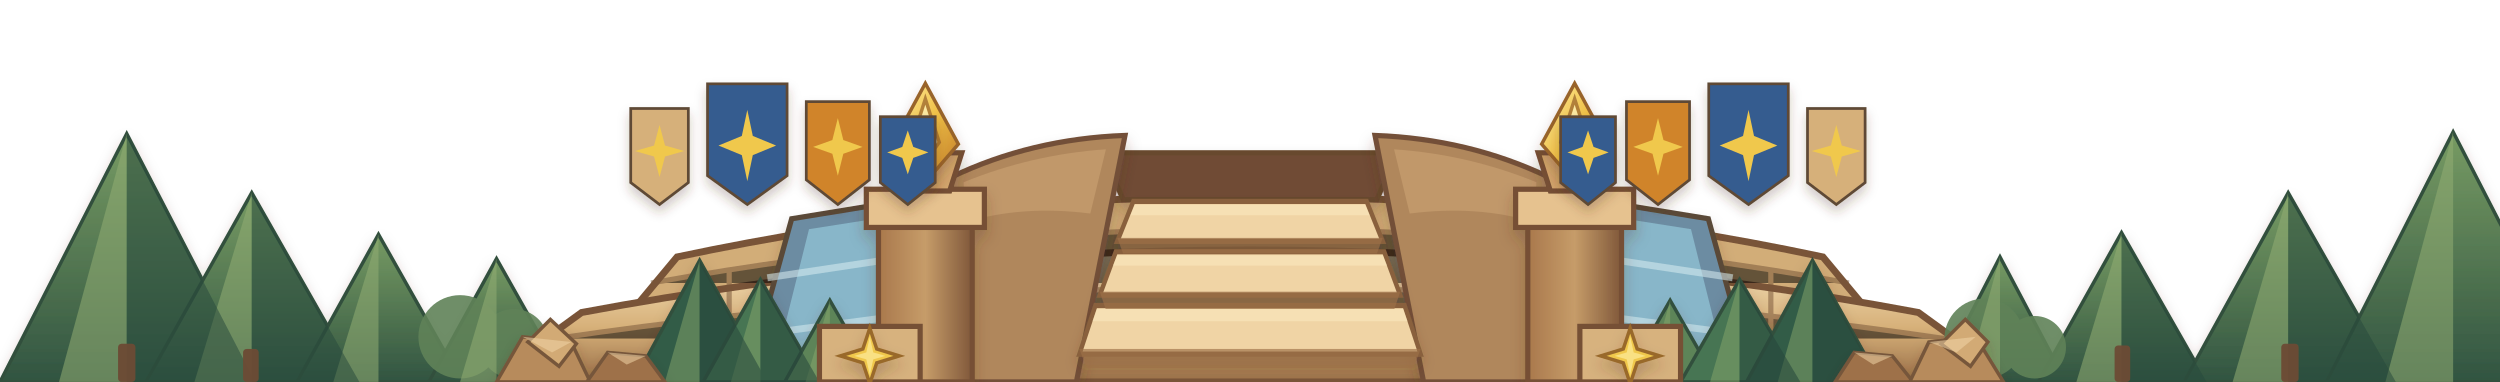
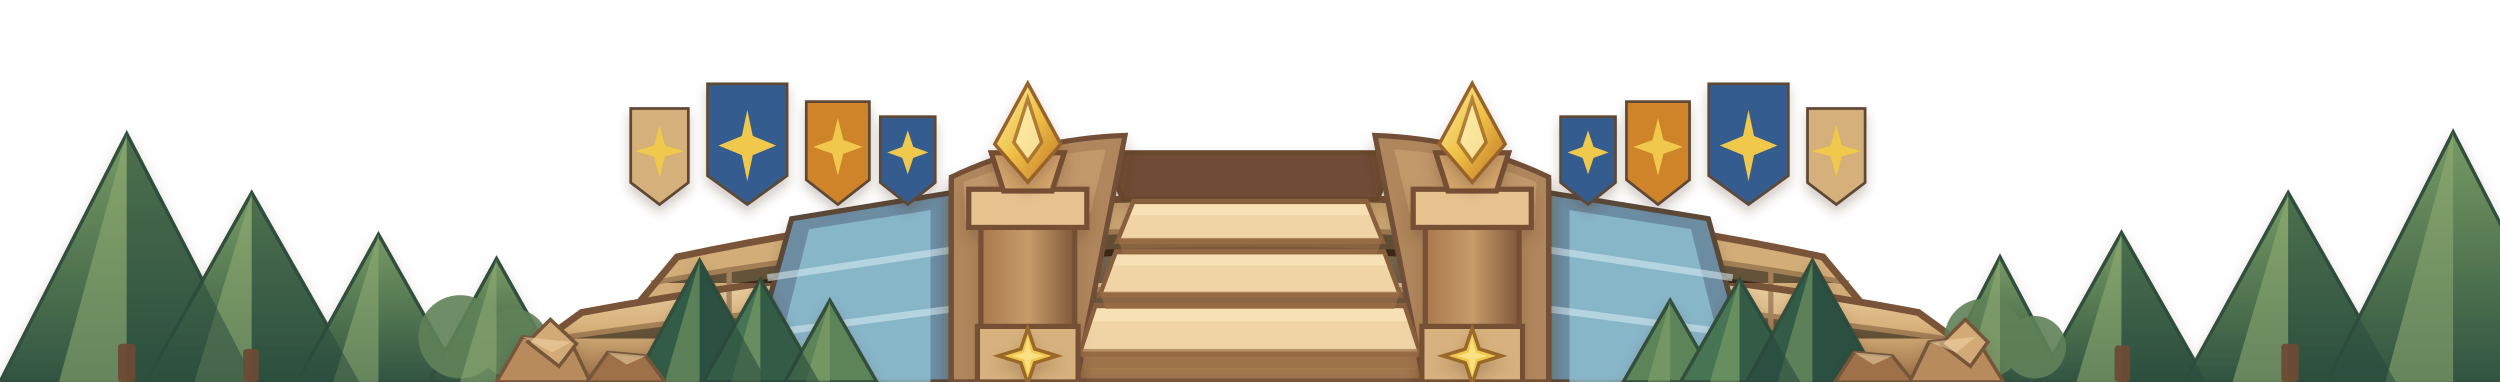
<svg xmlns="http://www.w3.org/2000/svg" viewBox="0 0 1440 220">
  <defs>
    <linearGradient id="stone" x1="0" y1="0" x2="0" y2="1">
      <stop stop-color="#f7e5bf" />
      <stop offset=".58" stop-color="#d7b17a" />
      <stop offset="1" stop-color="#9a7048" />
    </linearGradient>
    <linearGradient id="stoneSide" x1="0" y1="0" x2="1" y2="0">
      <stop stop-color="#a9784c" />
      <stop offset=".5" stop-color="#c69c69" />
      <stop offset="1" stop-color="#80583a" />
    </linearGradient>
    <linearGradient id="grass" x1="0" y1="0" x2="0" y2="1">
      <stop stop-color="#779b63" />
      <stop offset="1" stop-color="#315441" />
    </linearGradient>
    <linearGradient id="gold" x1="0" y1="0" x2="1" y2="1">
      <stop stop-color="#fff1a5" />
      <stop offset=".5" stop-color="#efbf45" />
      <stop offset="1" stop-color="#bc7426" />
    </linearGradient>
    <filter id="shadow" x="-20%" y="-20%" width="140%" height="160%">
      <feDropShadow dx="0" dy="5" stdDeviation="4" flood-color="#4f3522" flood-opacity=".25" />
    </filter>
  </defs>
  <path d="M390 148 Q720 78 1050 148 L1110 220H330Z" fill="#d2ad78" stroke="#795438" stroke-width="4" />
  <path d="M335 180 Q720 108 1105 180 L1160 220H280Z" fill="url(#stone)" stroke="#795438" stroke-width="4" />
  <g opacity=".52" stroke="#765438" stroke-width="3">
    <path d="M375 163Q720 101 1065 163" />
    <path d="M320 195Q720 136 1120 195" />
    <path d="M420 155v65M520 132v88M920 132v88M1020 155v65" />
  </g>
  <g filter="url(#shadow)">
    <path d="M456 126 548 111 548 220H430Z" fill="#6c8ca2" stroke="#5a4937" stroke-width="3" />
    <path d="M984 126 892 111 892 220h118Z" fill="#6c8ca2" stroke="#5a4937" stroke-width="3" />
    <path d="M466 132 536 121 536 220h-92Z" fill="#8fc2d4" opacity=".78" />
    <path d="M974 132 904 121 904 220h92Z" fill="#8fc2d4" opacity=".78" />
    <path d="M442 160 548 144M434 193 548 178M998 160 892 144M1006 193 892 178" fill="none" stroke="#d8edf0" stroke-width="4" opacity=".55" />
  </g>
  <g filter="url(#shadow)" stroke="#68492f" stroke-width="3">
    <path d="M548 104 612 88v132h-64Z" fill="#8b623f" />
    <path d="M892 104 828 88v132h64Z" fill="#745036" />
    <path d="M635 88h170l-12 27H647Z" fill="#6f4c34" />
  </g>
  <g fill="#b0875b" stroke="#735039" stroke-width="3" filter="url(#shadow)">
    <path d="M548 102Q594 80 648 78L620 220H548Z" />
    <path d="M892 102Q846 80 792 78L820 220H892Z" />
  </g>
  <g fill="#d2a978" opacity=".5">
    <path d="M555 105Q594 89 637 86L628 123Q589 118 556 128Z" />
    <path d="M885 105Q846 89 803 86L812 123Q851 118 884 128Z" />
  </g>
  <g transform="translate(115.2 0) scale(.84 1)">
    <g fill="#f0d4a5" stroke="#89613d" stroke-width="3" filter="url(#shadow)">
      <path d="M640 116h160l11 23H629Z" />
      <path d="M628 145h184l11 25H617Z" />
      <path d="M614 176h212l11 28H603Z" />
    </g>
    <g fill="#9d7048" opacity=".66">
      <path d="M629 137h182l-4 9H633Z" />
      <path d="M617 168h206l-4 10H621Z" />
      <path d="M603 201h234l-5 11H608Z" />
    </g>
    <g fill="#fff0c8" opacity=".42">
      <path d="M641 118h158l3 6H638Z" />
      <path d="M629 147h182l3 6H626Z" />
      <path d="M615 178h210l3 7H612Z" />
    </g>
  </g>
  <g filter="url(#shadow)" stroke="#765035" stroke-width="3">
-     <path d="M506 119h54v101h-54Z" fill="url(#stoneSide)" />
-     <path d="M880 119h54v101h-54Z" fill="url(#stoneSide)" />
-     <path d="M499 109h68v22h-68Z" fill="#e6c28f" />
-     <path d="M873 109h68v22h-68Z" fill="#e6c28f" />
-     <path d="M512 88h42l-7 22h-28Z" fill="#d4a66d" />
-     <path d="M886 88h42l-7 22h-28Z" fill="#d4a66d" />
+     <path d="M565 119h54v101h-54Z" fill="url(#stoneSide)" />
+     <path d="M821 119h54v101h-54Z" fill="url(#stoneSide)" />
+     <path d="M558 109h68v22h-68Z" fill="#e6c28f" />
+     <path d="M814 109h68v22h-68Z" fill="#e6c28f" />
+     <path d="M571 88h42l-7 22h-28Z" fill="#d4a66d" />
+     <path d="M827 88h42l-7 22h-28Z" fill="#d4a66d" />
  </g>
  <g fill="url(#gold)" stroke="#986329" stroke-width="2" filter="url(#shadow)">
-     <path d="M533 48 552 83 533 105 514 83Z" />
-     <path d="M907 48 926 83 907 105 888 83Z" />
-     <path d="M533 57 541 82 533 93 525 82Z" fill="#fff4bd" opacity=".72" />
-     <path d="M907 57 915 82 907 93 899 82Z" fill="#fff4bd" opacity=".72" />
+     <path d="M592 48 611 83 592 105 573 83Z" />
+     <path d="M848 48 867 83 848 105 829 83Z" />
+     <path d="M592 57 600 82 592 93 584 82Z" fill="#fff4bd" opacity=".72" />
+     <path d="M848 57 856 82 848 93 840 82Z" fill="#fff4bd" opacity=".72" />
  </g>
  <g stroke="#5e4936" stroke-width="2" filter="url(#shadow)" transform="translate(150 -56) scale(.79)">
    <path d="M270 150h42v54l-21 16-21-16Z" fill="#d6b07a" />
    <path d="M326 132h58v67l-29 21-29-21Z" fill="#345b8f" />
    <path d="M398 145h46v57l-23 18-23-18Z" fill="#d0842c" />
    <path d="M452 156h40v48l-20 16-20-16Z" fill="#345b8f" />
    <path d="M948 156h40v48l-20 16-20-16Z" fill="#345b8f" />
    <path d="M996 145h46v57l-23 18-23-18Z" fill="#d0842c" />
    <path d="M1056 132h58v67l-29 21-29-21Z" fill="#345b8f" />
    <path d="M1128 150h42v54l-21 16-21-16Z" fill="#d6b07a" />
  </g>
  <g fill="#f0c84c" transform="translate(150 -56) scale(.79)">
    <path d="M291 162 295 177 309 181 295 185 291 200 287 185 273 181 287 177Z" />
    <path d="M355 151 359 170 376 177 359 184 355 203 351 184 334 177 351 170Z" />
    <path d="M421 157 425 173 439 178 425 183 421 199 417 183 403 178 417 173Z" />
    <path d="M472 166 476 178 487 182 476 186 472 198 468 186 457 182 468 178Z" />
    <path d="M968 166 972 178 983 182 972 186 968 198 964 186 953 182 964 178Z" />
    <path d="M1019 157 1023 173 1037 178 1023 183 1019 199 1015 183 1001 178 1015 173Z" />
    <path d="M1085 151 1089 170 1106 177 1089 184 1085 203 1081 184 1064 177 1081 170Z" />
    <path d="M1149 162 1153 177 1167 181 1153 185 1149 200 1145 185 1131 181 1145 177Z" />
  </g>
  <g fill="url(#grass)" stroke="#31503d" stroke-width="2" filter="url(#shadow)">
    <path d="M0 220 73 77l74 143Z" />
    <path d="M84 220 145 111l62 109Z" />
    <path d="M171 220 218 135l48 85Z" />
    <path d="M247 220 286 149l40 71Z" />
    <path d="M1115 220 1152 148l38 72Z" />
    <path d="M1174 220 1222 134l49 86Z" />
    <path d="M1258 220 1318 111l62 109Z" />
    <path d="M1340 220 1413 76l74 144Z" />
  </g>
  <g fill="#5f8258" opacity=".9">
    <circle cx="265" cy="194" r="24" />
    <circle cx="296" cy="198" r="20" />
    <circle cx="1143" cy="195" r="23" />
    <circle cx="1172" cy="200" r="18" />
  </g>
  <g fill="#91ad72" opacity=".55">
    <path d="M73 77 73 220 34 220Z" />
    <path d="M145 111 145 220 112 220Z" />
    <path d="M218 135 218 220 192 220Z" />
    <path d="M286 149 286 220 265 220Z" />
    <path d="M1152 148 1152 220 1132 220Z" />
    <path d="M1222 134 1222 220 1196 220Z" />
    <path d="M1318 111 1318 220 1286 220Z" />
    <path d="M1413 76 1413 220 1374 220Z" />
  </g>
  <g fill="#26483b" opacity=".52">
    <path d="M73 77 147 220 73 220Z" />
    <path d="M145 111 207 220 145 220Z" />
    <path d="M1222 134 1271 220 1222 220Z" />
    <path d="M1318 111 1380 220 1318 220Z" />
  </g>
  <g fill="#6c4b34" opacity=".95">
    <rect x="68" y="198" width="10" height="22" rx="2" />
    <rect x="140" y="201" width="9" height="19" rx="2" />
    <rect x="1218" y="199" width="9" height="21" rx="2" />
    <rect x="1314" y="198" width="10" height="22" rx="2" />
  </g>
  <g filter="url(#shadow)" stroke="#31503d" stroke-width="2">
    <path d="M365 220 403 150l39 70Z" fill="#315b46" />
    <path d="M405 220 438 161l34 59Z" fill="#477552" />
    <path d="M452 220 478 173l27 47Z" fill="#5d8459" />
    <path d="M935 220 962 173l27 47Z" fill="#5d8459" />
    <path d="M968 220 1002 161l35 59Z" fill="#477552" />
    <path d="M1006 220 1044 150l39 70Z" fill="#315b46" />
  </g>
  <g fill="#8aaa6c" opacity=".48">
    <path d="M403 150 403 220 383 220Z" />
    <path d="M438 161 438 220 421 220Z" />
    <path d="M478 173 478 220 464 220Z" />
    <path d="M962 173 962 220 949 220Z" />
    <path d="M1002 161 1002 220 985 220Z" />
    <path d="M1044 150 1044 220 1024 220Z" />
  </g>
  <g fill="#24453a" opacity=".55">
    <path d="M403 150 442 220 403 220Z" />
    <path d="M438 161 472 220 438 220Z" />
    <path d="M1002 161 1037 220 1002 220Z" />
    <path d="M1044 150 1083 220 1044 220Z" />
  </g>
  <g filter="url(#shadow)" stroke="#76563a" stroke-width="2">
    <path d="M286 220 301 194 329 197 340 220Z" fill="#b78b5b" />
    <path d="M304 197 317 184 332 198 322 211Z" fill="#d2aa74" />
    <path d="M338 220 350 203 372 205 383 220Z" fill="#9e7149" />
    <path d="M1057 220 1068 203 1090 205 1102 220Z" fill="#9e7149" />
    <path d="M1100 220 1111 197 1138 194 1154 220Z" fill="#b78b5b" />
    <path d="M1118 198 1132 184 1145 197 1135 211Z" fill="#d2aa74" />
  </g>
  <g fill="#f0d4a5" opacity=".55">
    <path d="M301 194 329 197 318 203Z" />
    <path d="M350 203 372 205 361 210Z" />
    <path d="M1068 203 1090 205 1079 210Z" />
    <path d="M1111 197 1138 194 1127 203Z" />
  </g>
  <g fill="#d7b27e" stroke="#765035" stroke-width="3">
-     <path d="M472 188h58v32h-58Z" />
-     <path d="M910 188h58v32h-58Z" />
+     <path d="M563 188h58v32h-58Z" />
+     <path d="M819 188h58v32h-58Z" />
  </g>
  <g fill="#f0c84c" stroke="#99692c" stroke-width="2" filter="url(#shadow)">
-     <path d="M501 189 505 201 518 205 505 209 501 221 497 209 484 205 497 201Z" />
-     <path d="M939 189 943 201 956 205 943 209 939 221 935 209 922 205 935 201Z" />
+     <path d="M592 189 596 201 609 205 596 209 592 221 588 209 575 205 588 201Z" />
+     <path d="M848 189 852 201 865 205 852 209 848 221 844 209 831 205 844 201Z" />
  </g>
  <g fill="#fff1a4" opacity=".62">
-     <path d="M501 194 503 203 510 205 503 207 501 216 499 207 492 205 499 203Z" />
-     <path d="M939 194 941 203 948 205 941 207 939 216 937 207 930 205 937 203Z" />
+     <path d="M592 194 594 203 601 205 594 207 592 216 590 207 583 205 590 203Z" />
+     <path d="M848 194 850 203 857 205 850 207 848 216 846 207 839 205 846 203Z" />
  </g>
</svg>
